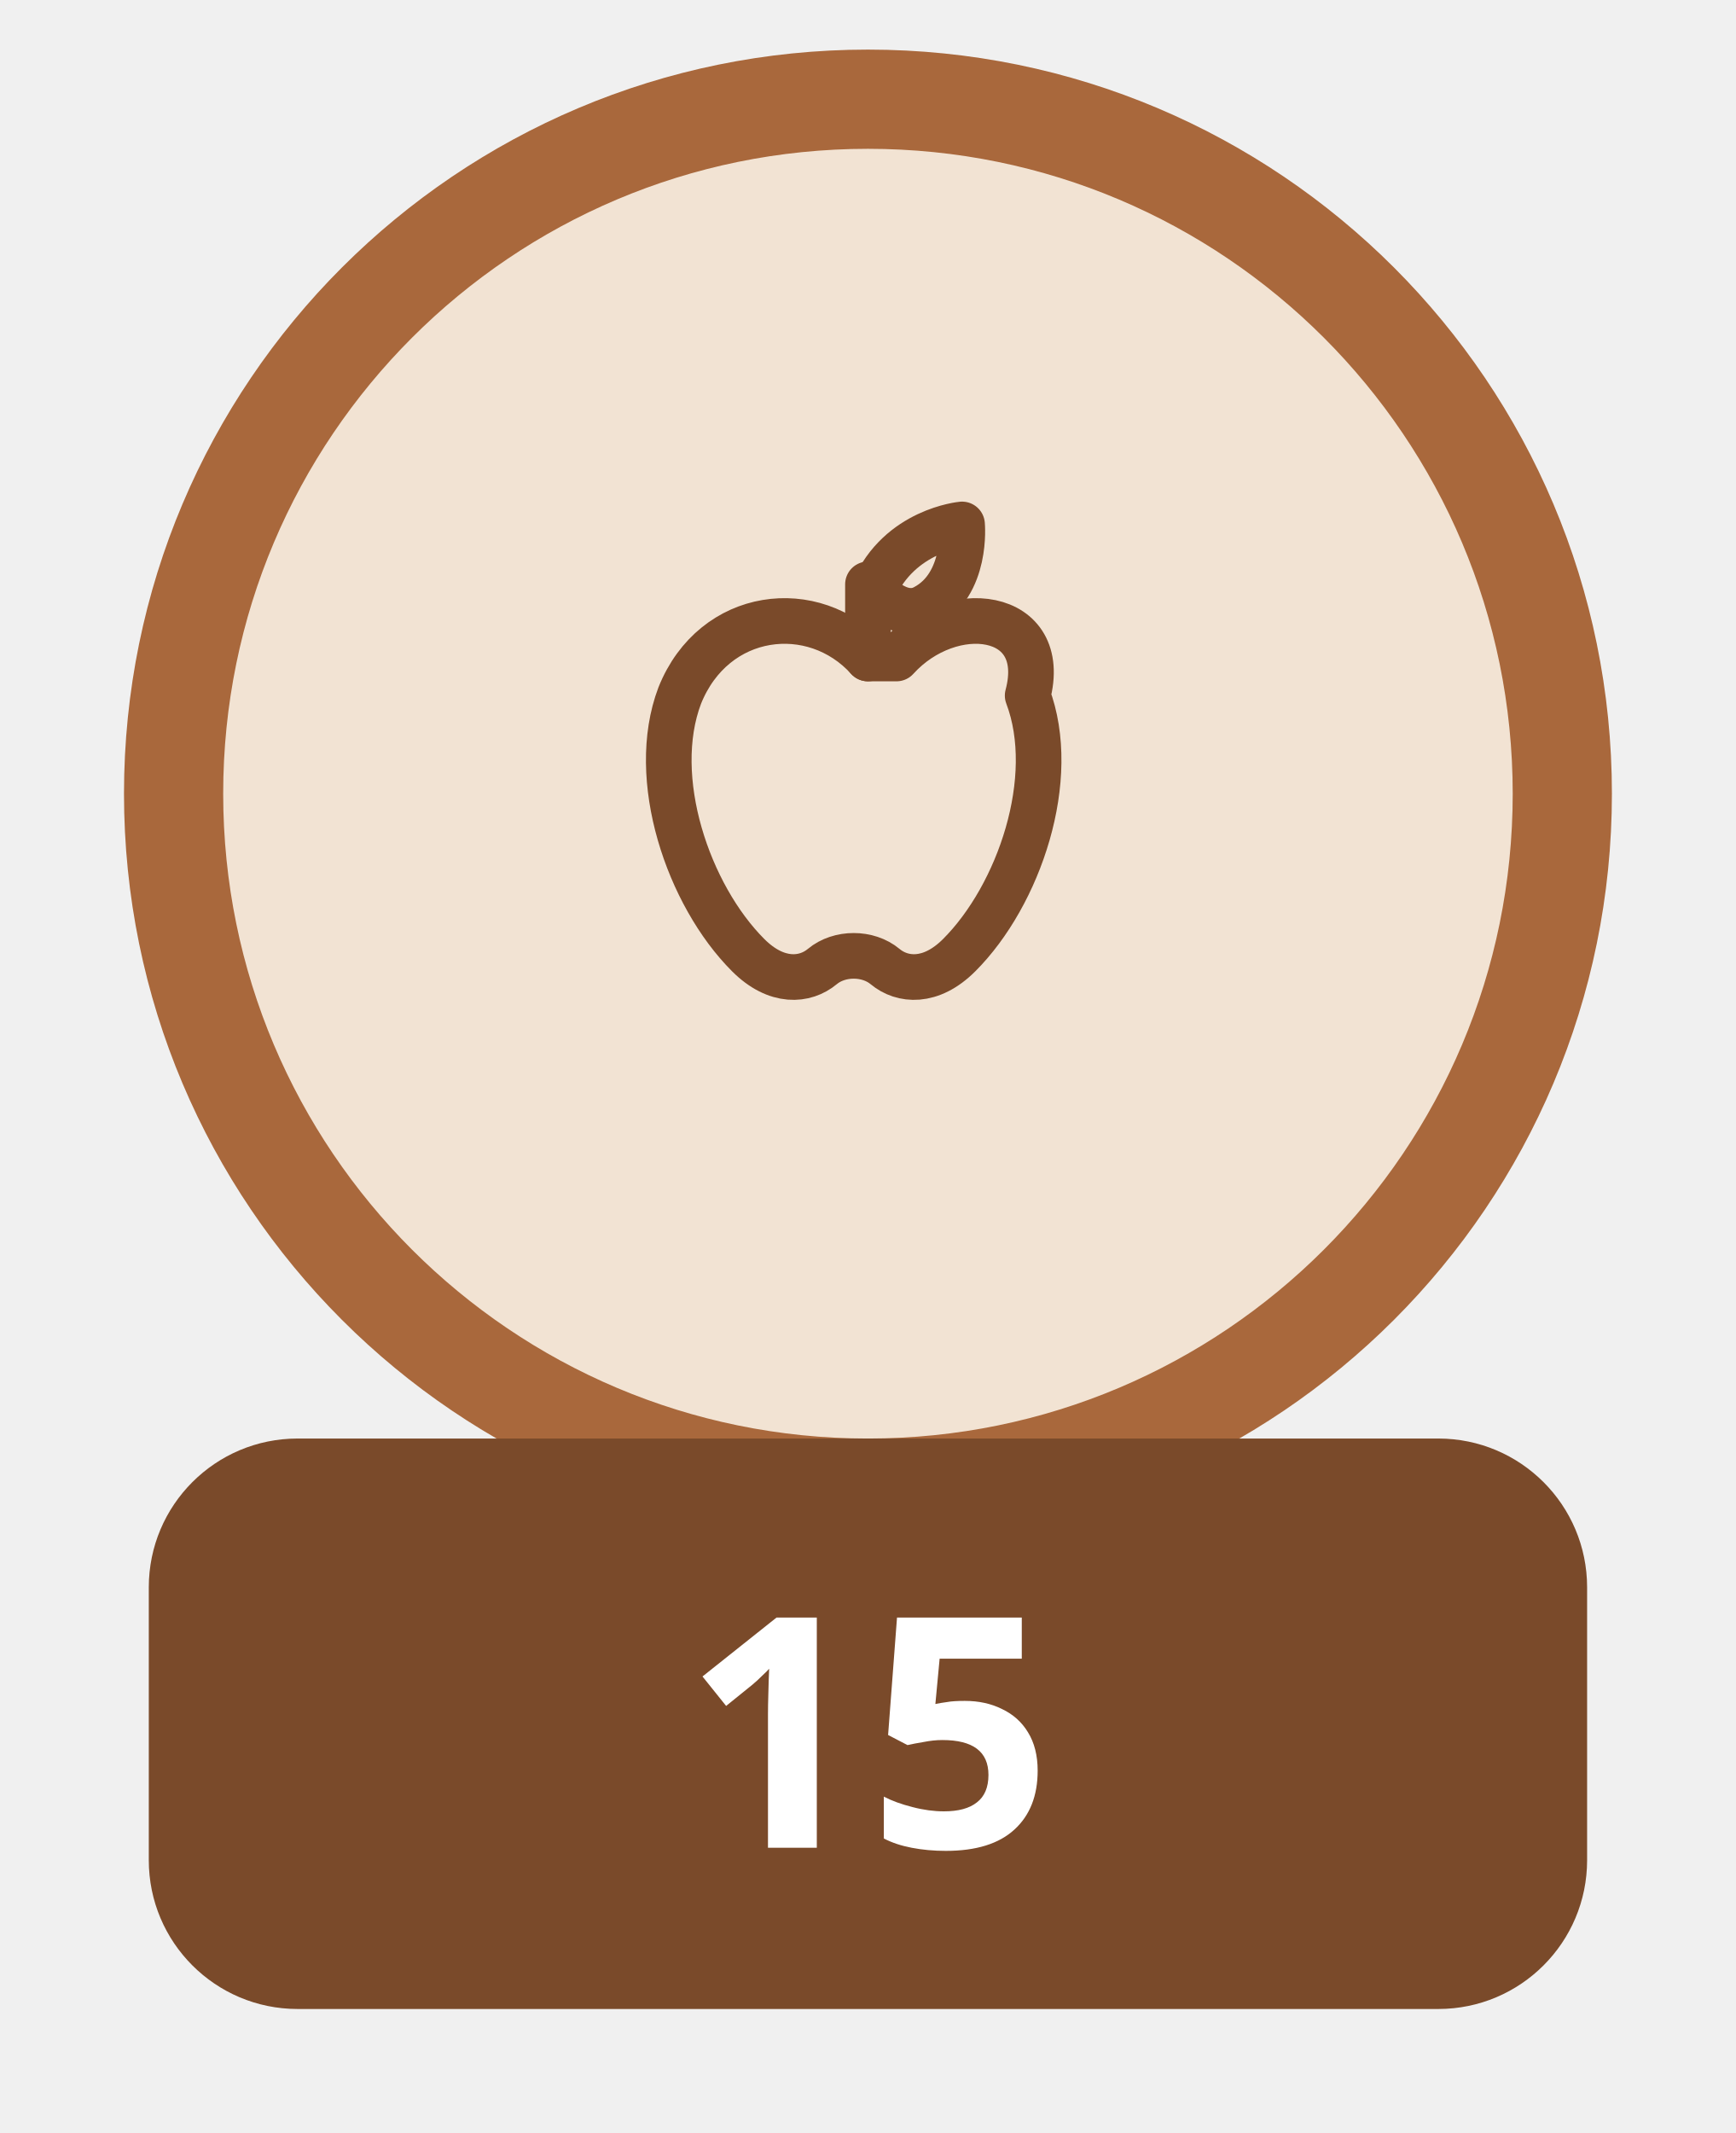
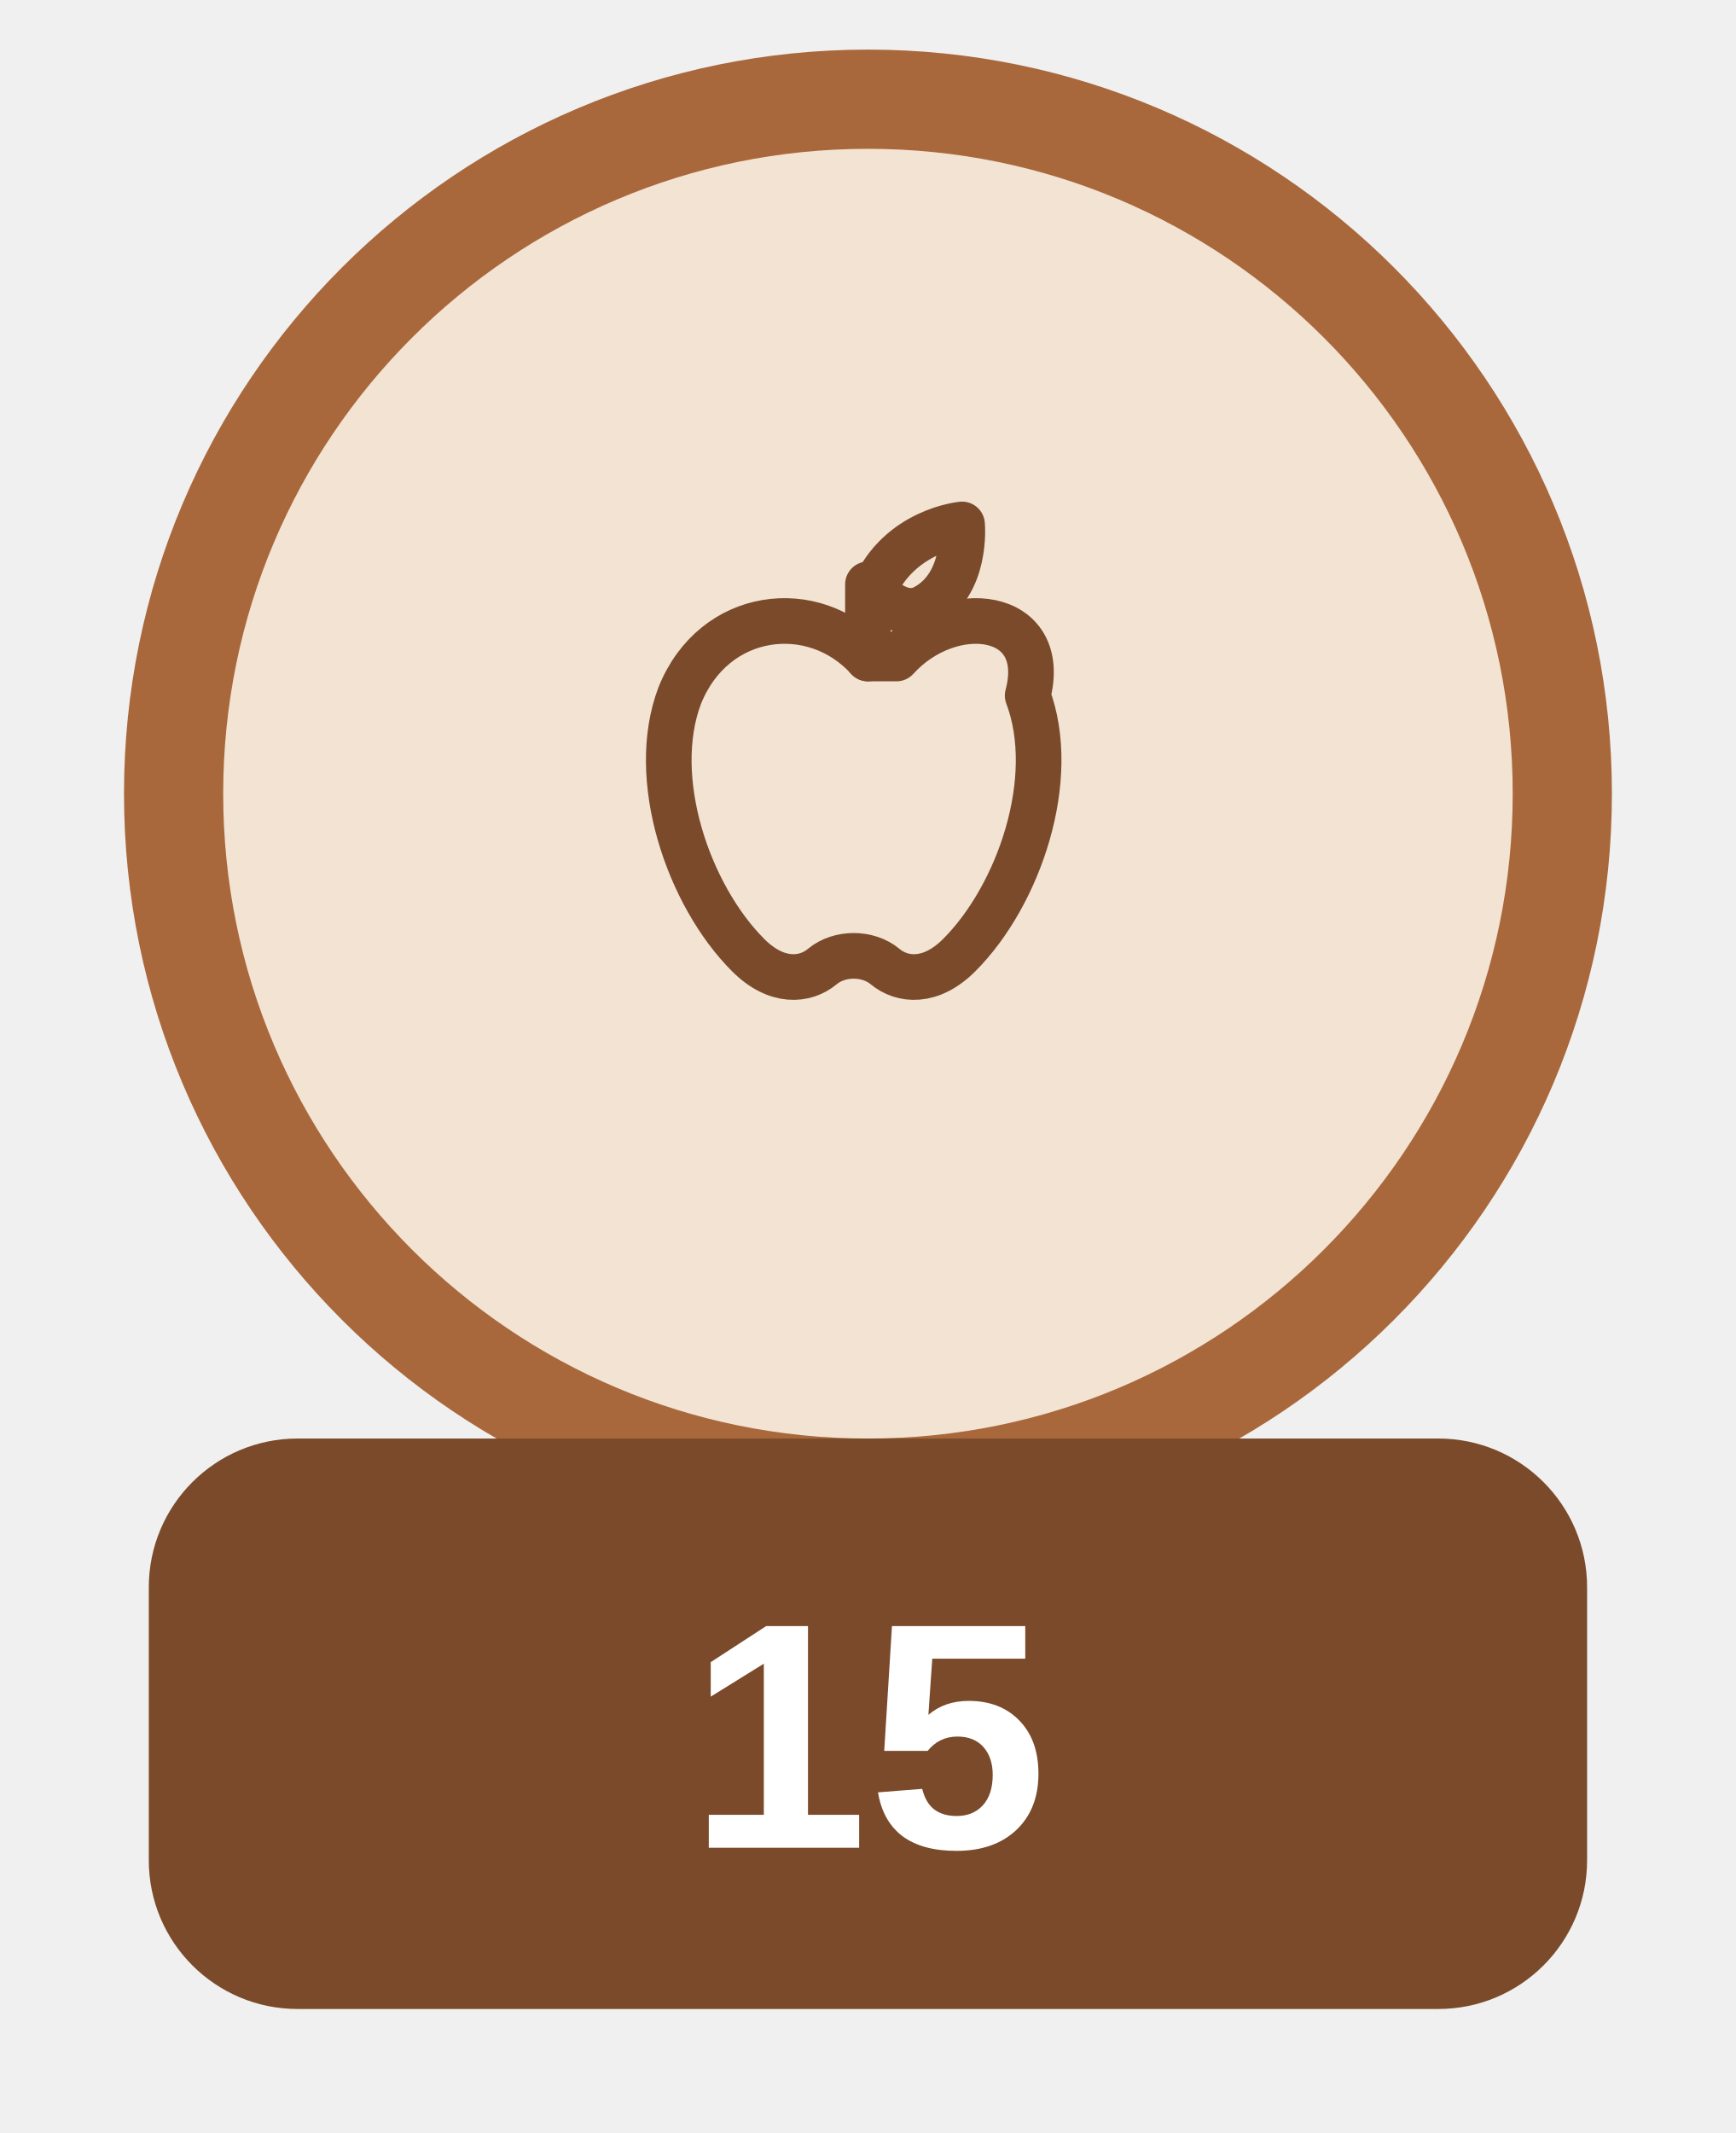
<svg xmlns="http://www.w3.org/2000/svg" viewBox="0 0 70 86" width="70" height="86">
  <circle cx="35" cy="32" r="28" fill="#F2E3D3" stroke="#A9683C" stroke-width="4" />
  <g transform="translate(21.20,16.20) scale(1.15)" fill="none" stroke="#7A4A2A" stroke-width="1.6" stroke-linecap="round" stroke-linejoin="round">
    <path d="M12 9c-1.9-2.1-5.4-1.7-6.6 1.3-1.1 2.9.3 7 2.4 9.1 1 1 2 .9 2.6.4.6-.5 1.6-.5 2.2 0 .6.5 1.6.6 2.6-.4 2.1-2.1 3.5-6.2 2.4-9.1C18.4 7.3 14.9 6.9 13 9z" />
    <path d="M12 9V6.4" />
    <path d="M12.2 6.6c.9-2.1 3.1-2.3 3.1-2.3s.2 2.1-1.3 2.9c-.9.5-1.8-.6-1.8-.6z" />
  </g>
  <rect x="6" y="58" width="58" height="23" rx="6" fill="#7A4A2A" />
-   <text x="35" y="74.5" text-anchor="middle" font-family="sans-serif" font-size="13" font-weight="bold" fill="#FFFFFF">15</text>
+   <text x="35" y="74.5" text-anchor="middle" font-family="Arial" font-size="13" font-weight="bold" fill="#FFFFFF">15</text>
</svg>
